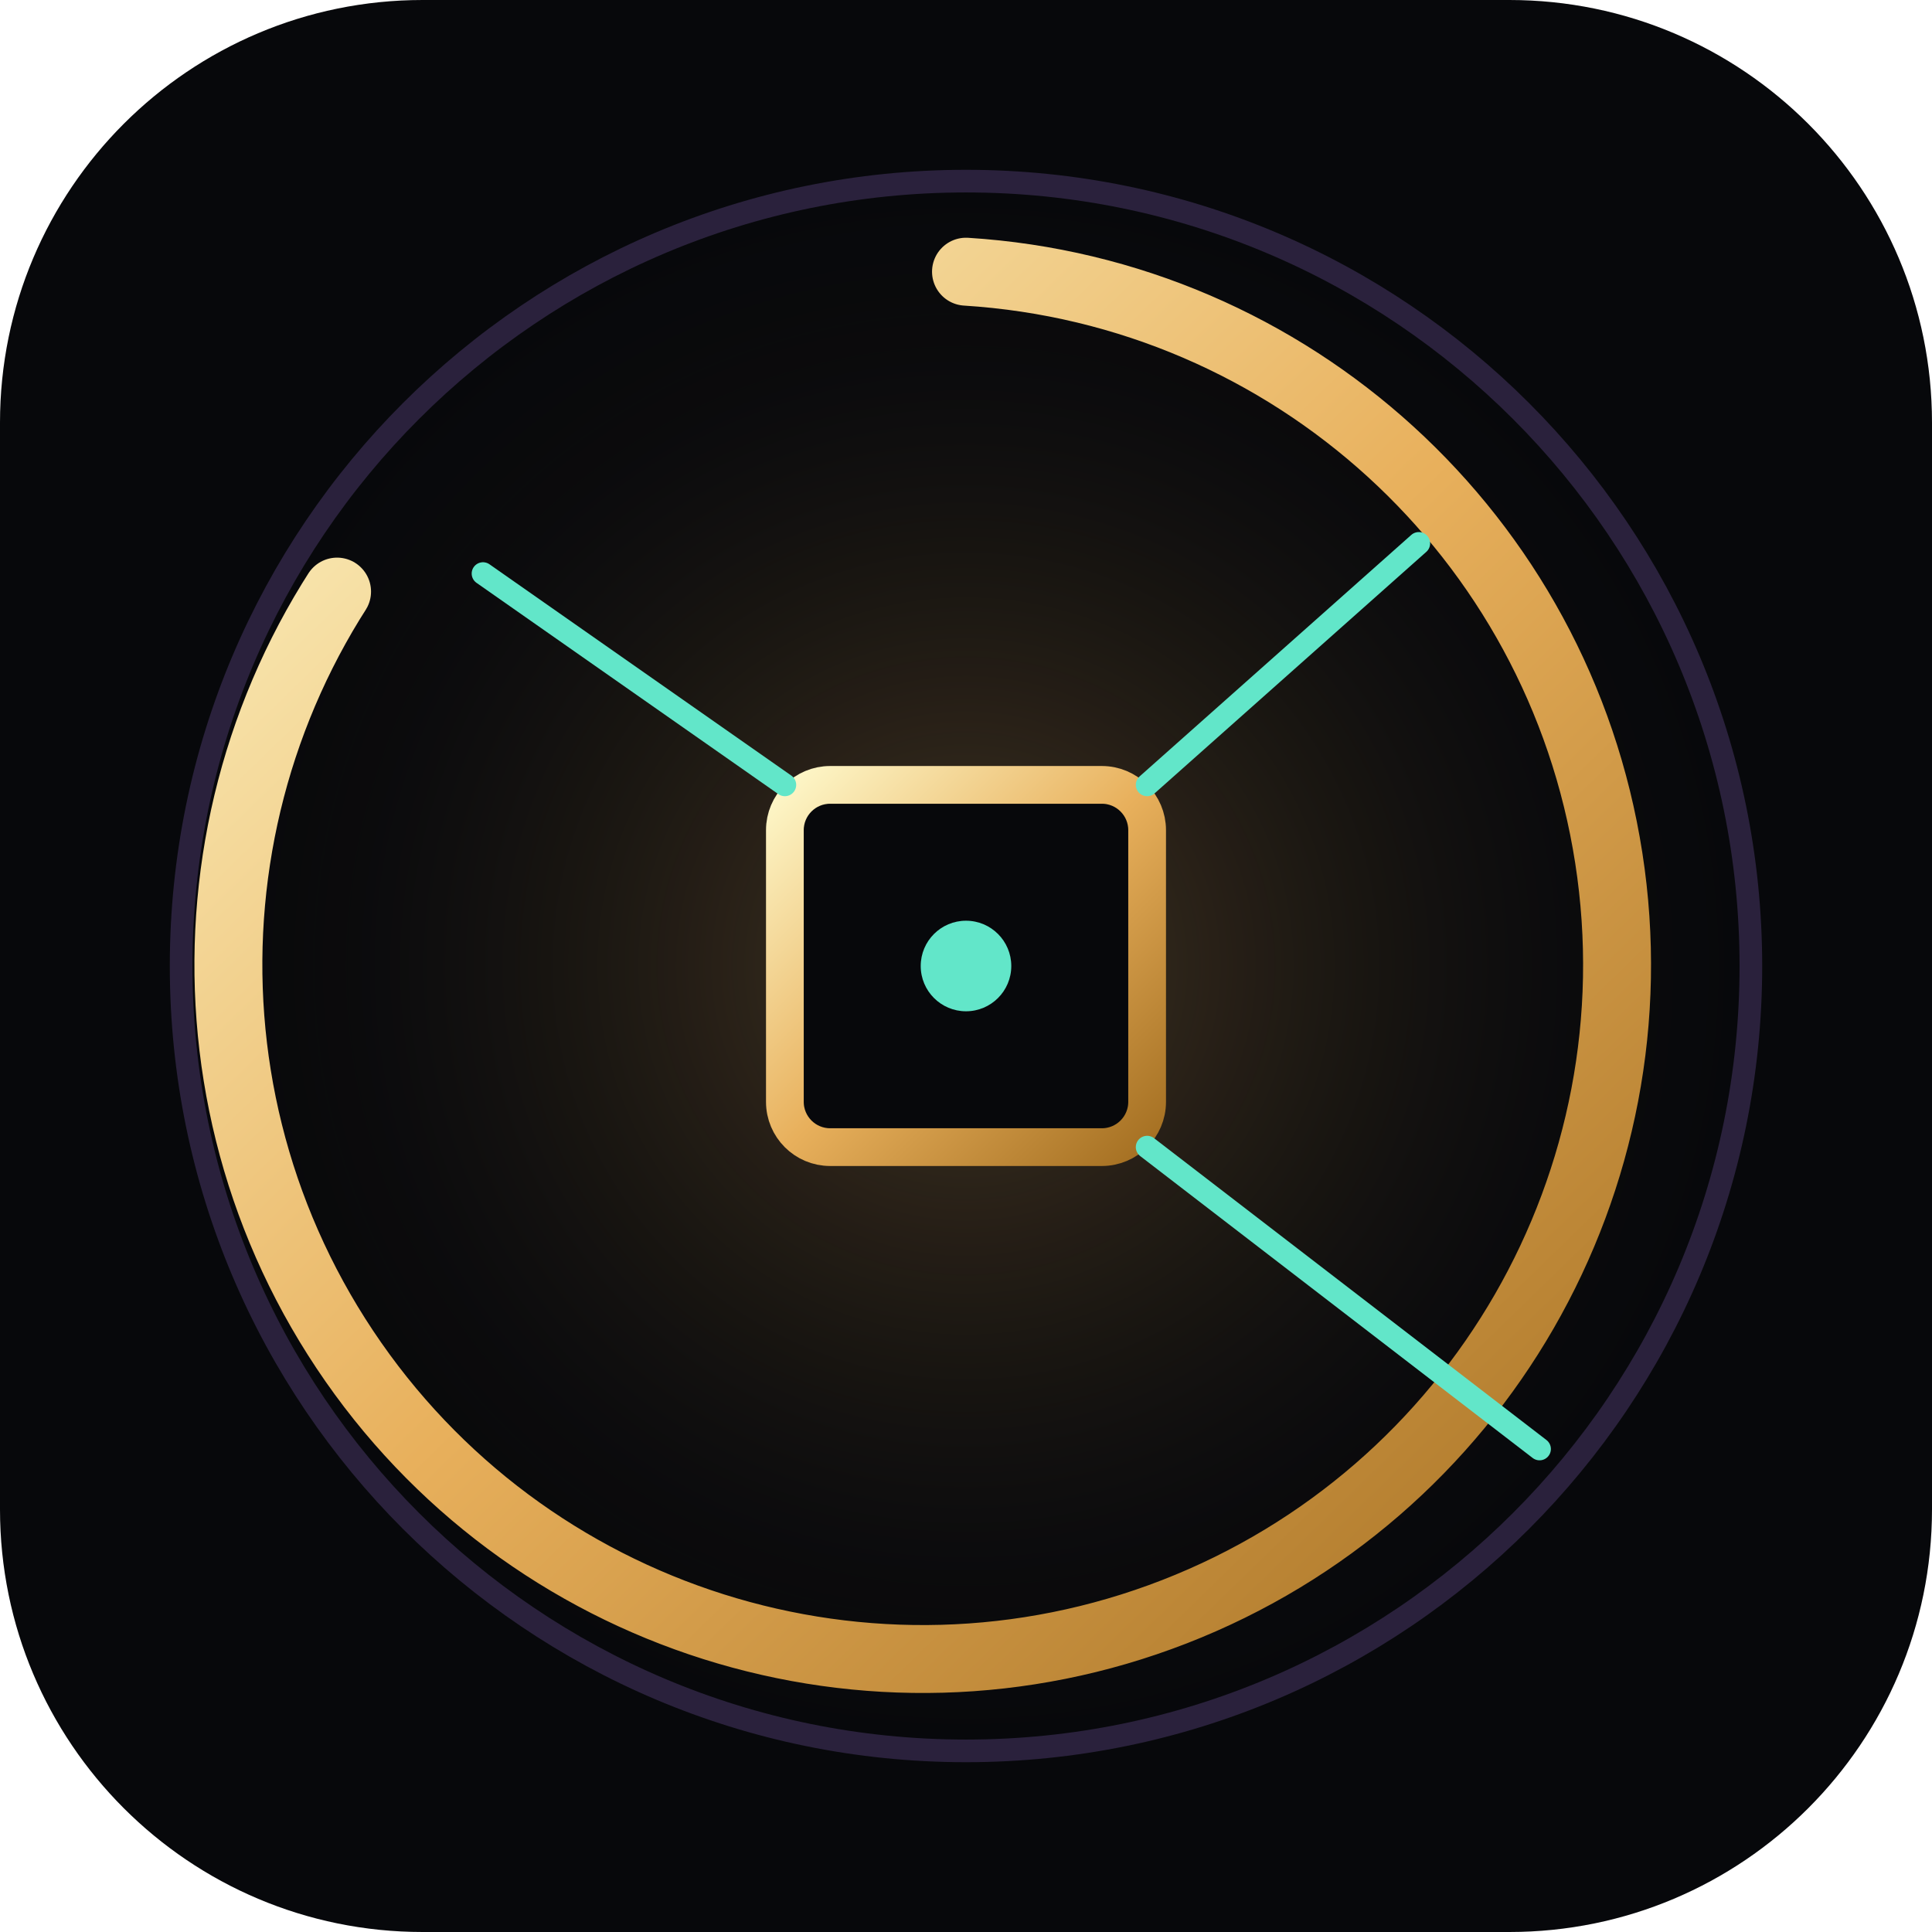
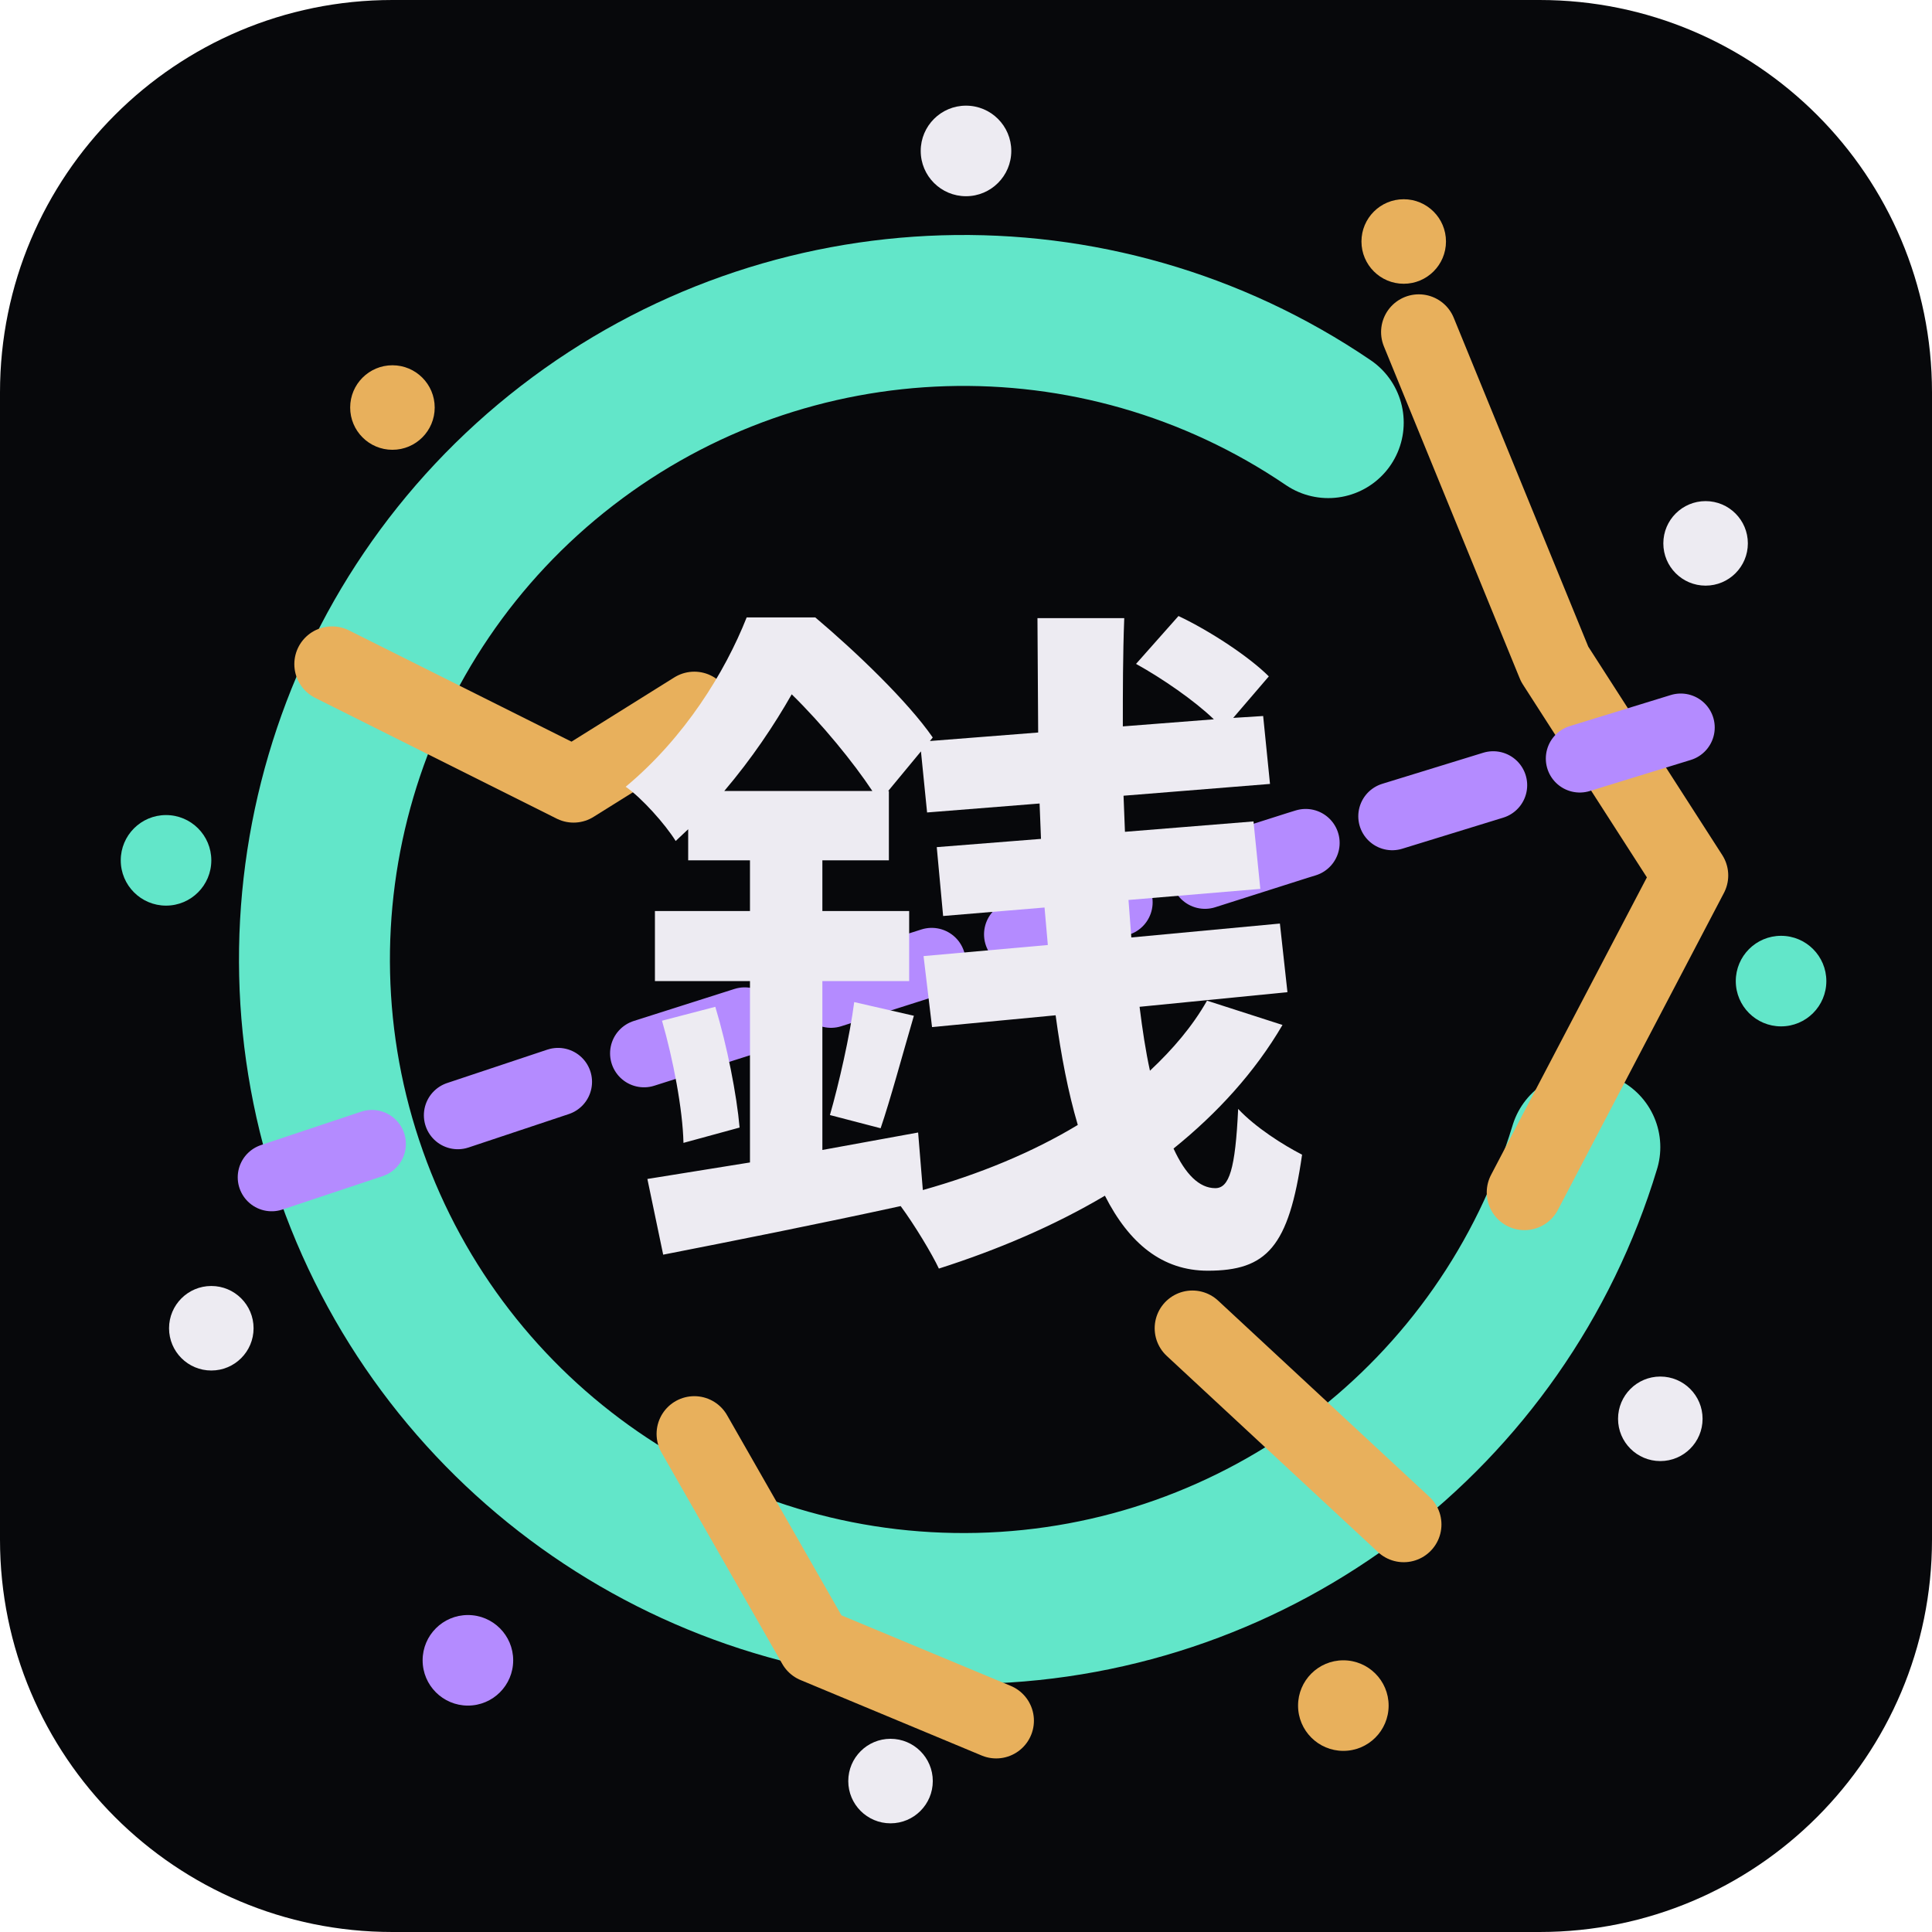
<svg xmlns="http://www.w3.org/2000/svg" viewBox="0 0 128 128" width="128" height="128">
-   <defs>
-     <radialGradient id="zenoGlow" cx="50%" cy="50%" r="50%">
-       <stop offset="0%" stop-color="#e8b05c" stop-opacity="0.3" />
-       <stop offset="100%" stop-color="#07080b" stop-opacity="0" />
-     </radialGradient>
-     <linearGradient id="kinGold" x1="0%" y1="0%" x2="100%" y2="100%">
-       <stop offset="0%" stop-color="#fdf6c7" />
-       <stop offset="50%" stop-color="#e8b05c" />
-       <stop offset="100%" stop-color="#a67123" />
-     </linearGradient>
-   </defs>
-   <rect width="128" height="128" rx="28" fill="#07080b" />
-   <circle cx="64" cy="64" r="54" fill="url(#zenoGlow)" />
-   <circle cx="64" cy="64" r="52" fill="none" stroke="rgba(180, 139, 255, 0.2)" stroke-width="1.5" />
-   <path d="M 64,18 A 46,46 0 1,1 28,32" fill="none" stroke="url(#kinGold)" stroke-width="4.5" stroke-linecap="round" stroke-dasharray="240 20" />
-   <rect x="52" y="52" width="24" height="24" rx="3" fill="#07080b" stroke="url(#kinGold)" stroke-width="2.5" />
-   <path d="M 52,52 L 32,38 M 76,76 L 102,96 M 76,52 L 94,36" fill="none" stroke="#62e6c9" stroke-width="1.5" stroke-linecap="round" />
-   <circle cx="64" cy="64" r="3" fill="#62e6c9" />
+   <rect width="128" height="128" rx="26" fill="#07080B" />
+   <g fill="#EDEBF2">
+     <circle cx="64" cy="10" r="3" />
+     <circle cx="93" cy="16" r="2.8" fill="#E8B05C" />
+     <circle cx="113" cy="36" r="2.8" />
+     <circle cx="118" cy="65" r="3" fill="#62E6C9" />
+     <circle cx="110" cy="94" r="2.8" />
+     <circle cx="89" cy="113" r="3" fill="#E8B05C" />
+     <circle cx="59" cy="118" r="2.8" />
+     <circle cx="31" cy="110" r="3" fill="#B48BFF" />
+     <circle cx="14" cy="88" r="2.8" />
+     <circle cx="11" cy="57" r="3" fill="#62E6C9" />
+     <circle cx="26" cy="27" r="2.8" fill="#E8B05C" />
+   </g>
+   <path d="M 88 28 A 43 43 0 1 0 105 76" fill="none" stroke="#62E6C9" stroke-width="10" stroke-linecap="round" />
+   <g fill="none" stroke="#E8B05C" stroke-width="5" stroke-linecap="round" stroke-linejoin="round">
+     <path d="M 22 44 L 38 52 L 46 47" />
+     <path d="M 94 22 L 103 44 L 112 58 L 101 79" />
+     <path d="M 46 95 L 54 109 L 66 114" />
+     <path d="M 79 88 L 93 101" />
+   </g>
+   <path d="M 18 78 L 42 70 L 86 56 L 112 48" fill="none" stroke="#B48BFF" stroke-width="4.5" stroke-linecap="round" stroke-dasharray="7 6" />
+   <text x="64" y="80" text-anchor="middle" font-family="sans-serif" font-size="46" font-weight="900" fill="#EDEBF2">銭</text>
</svg>
